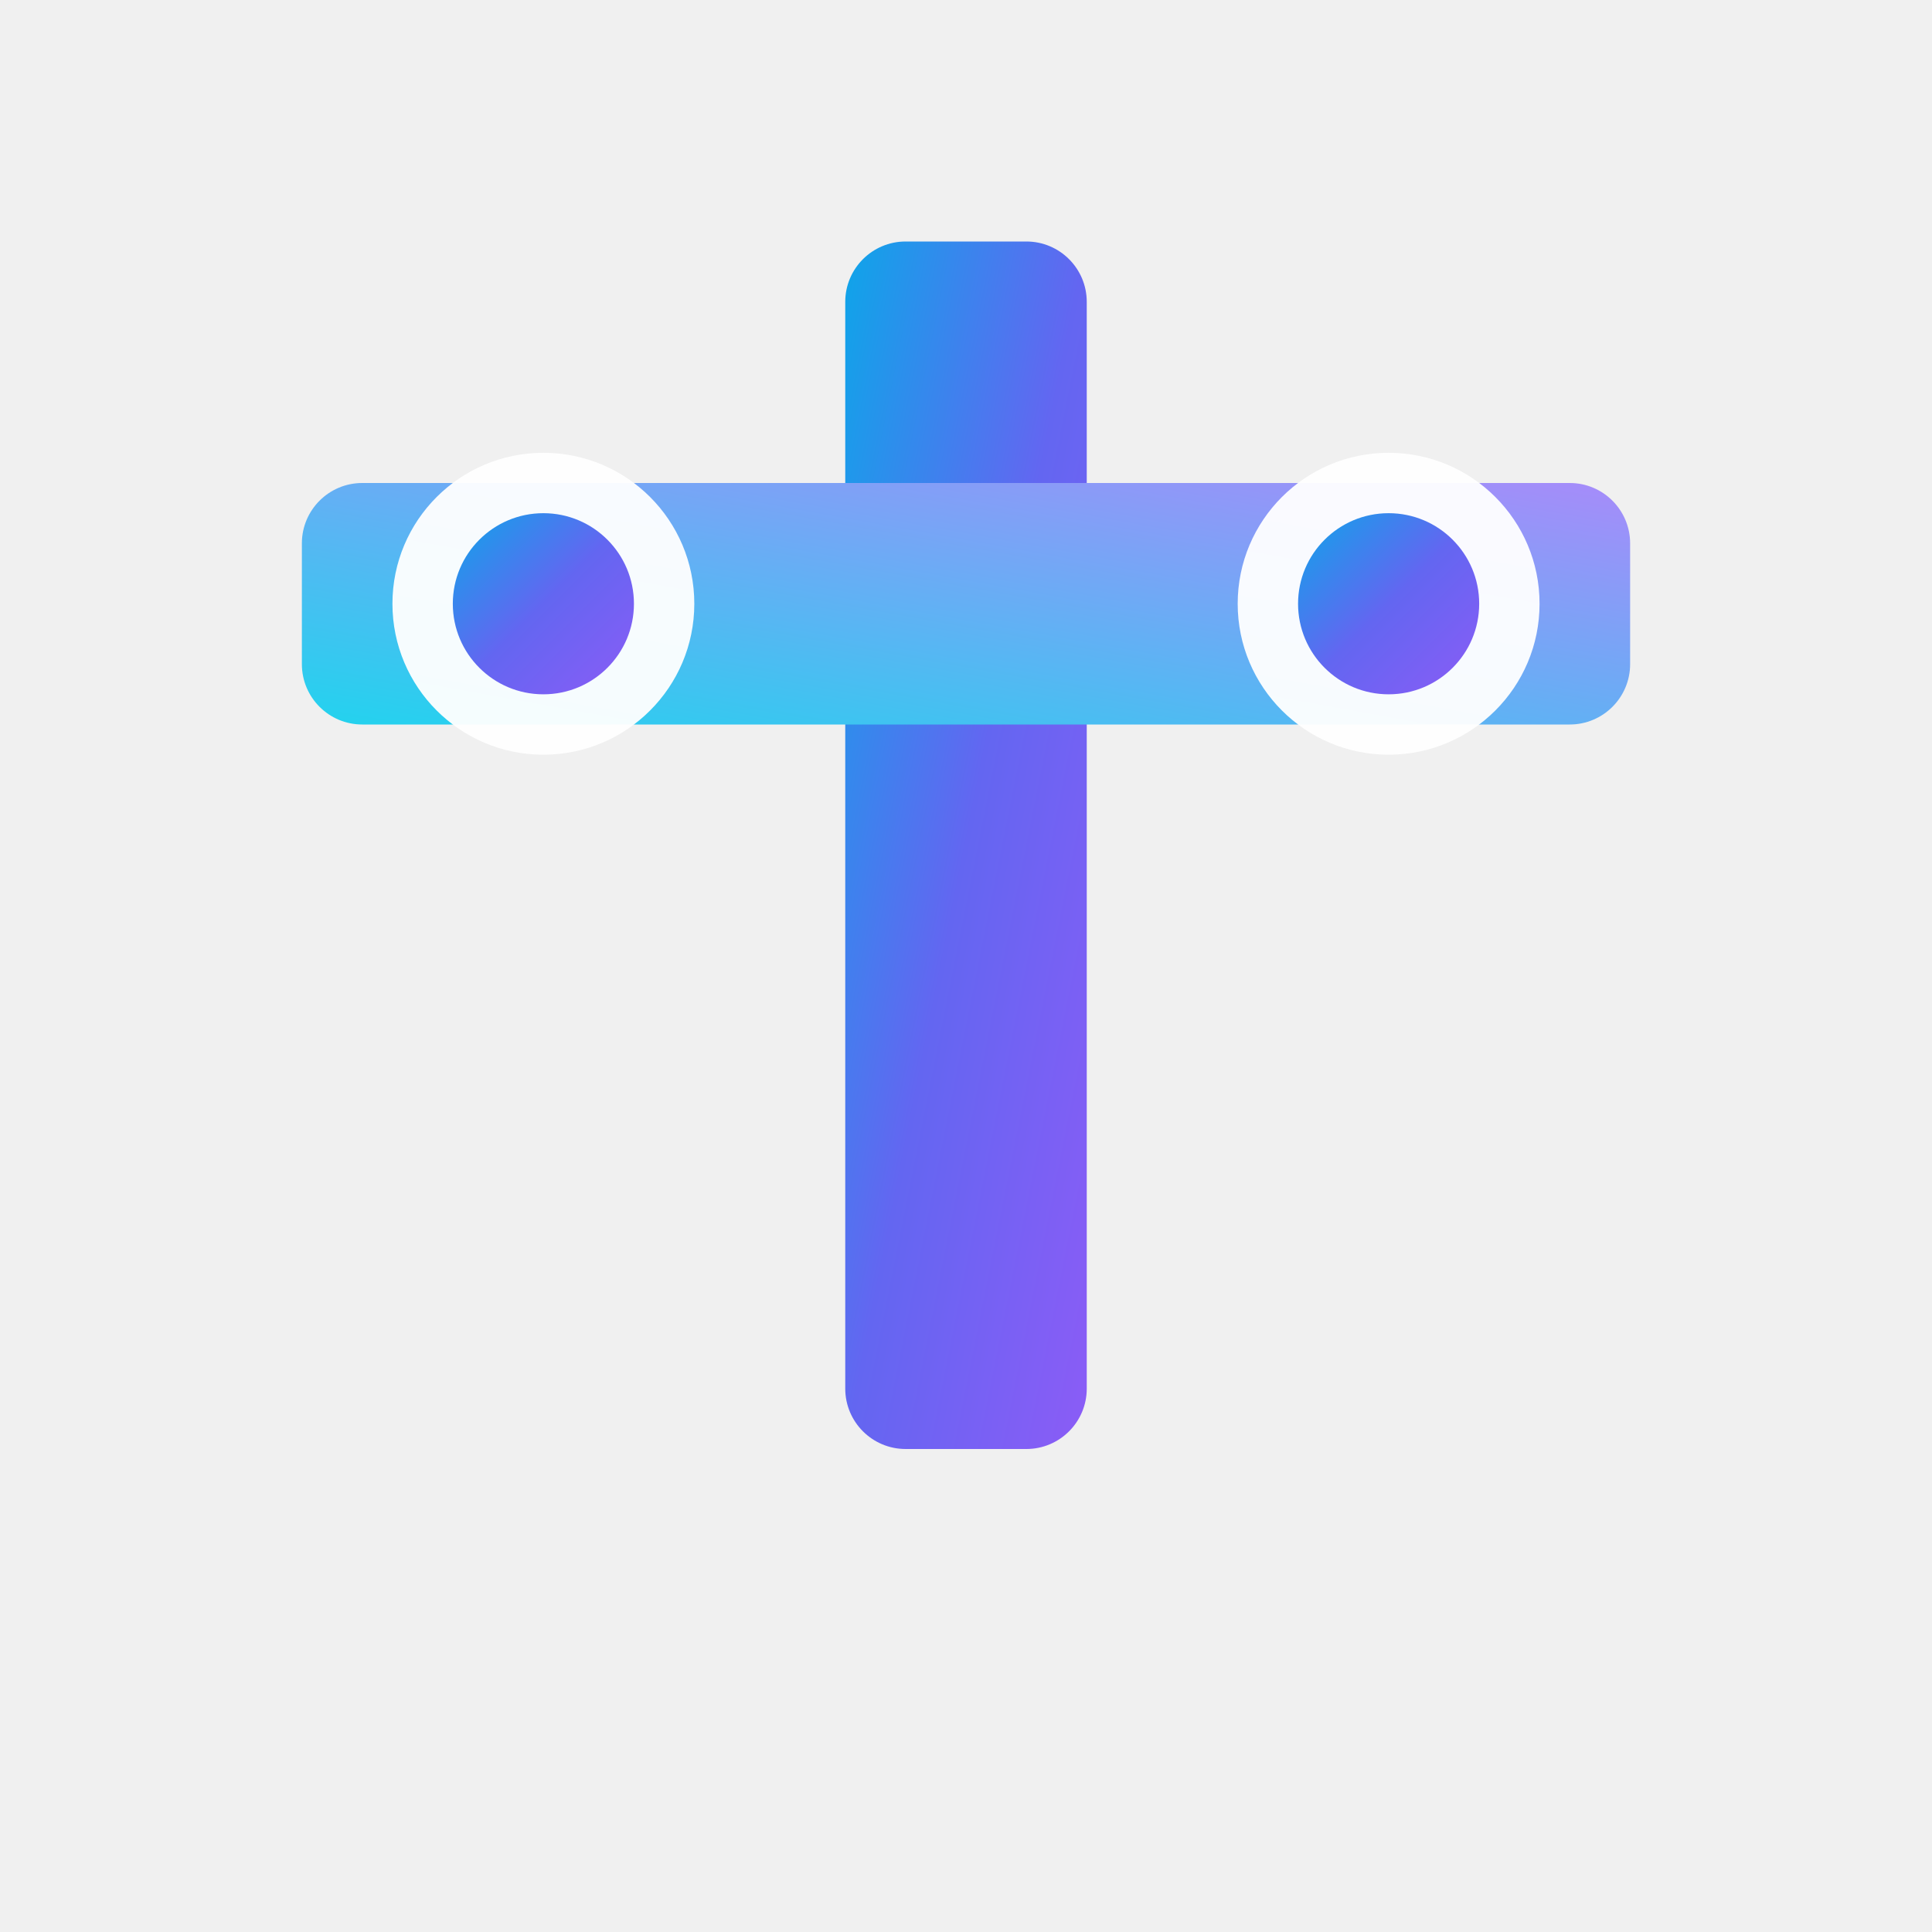
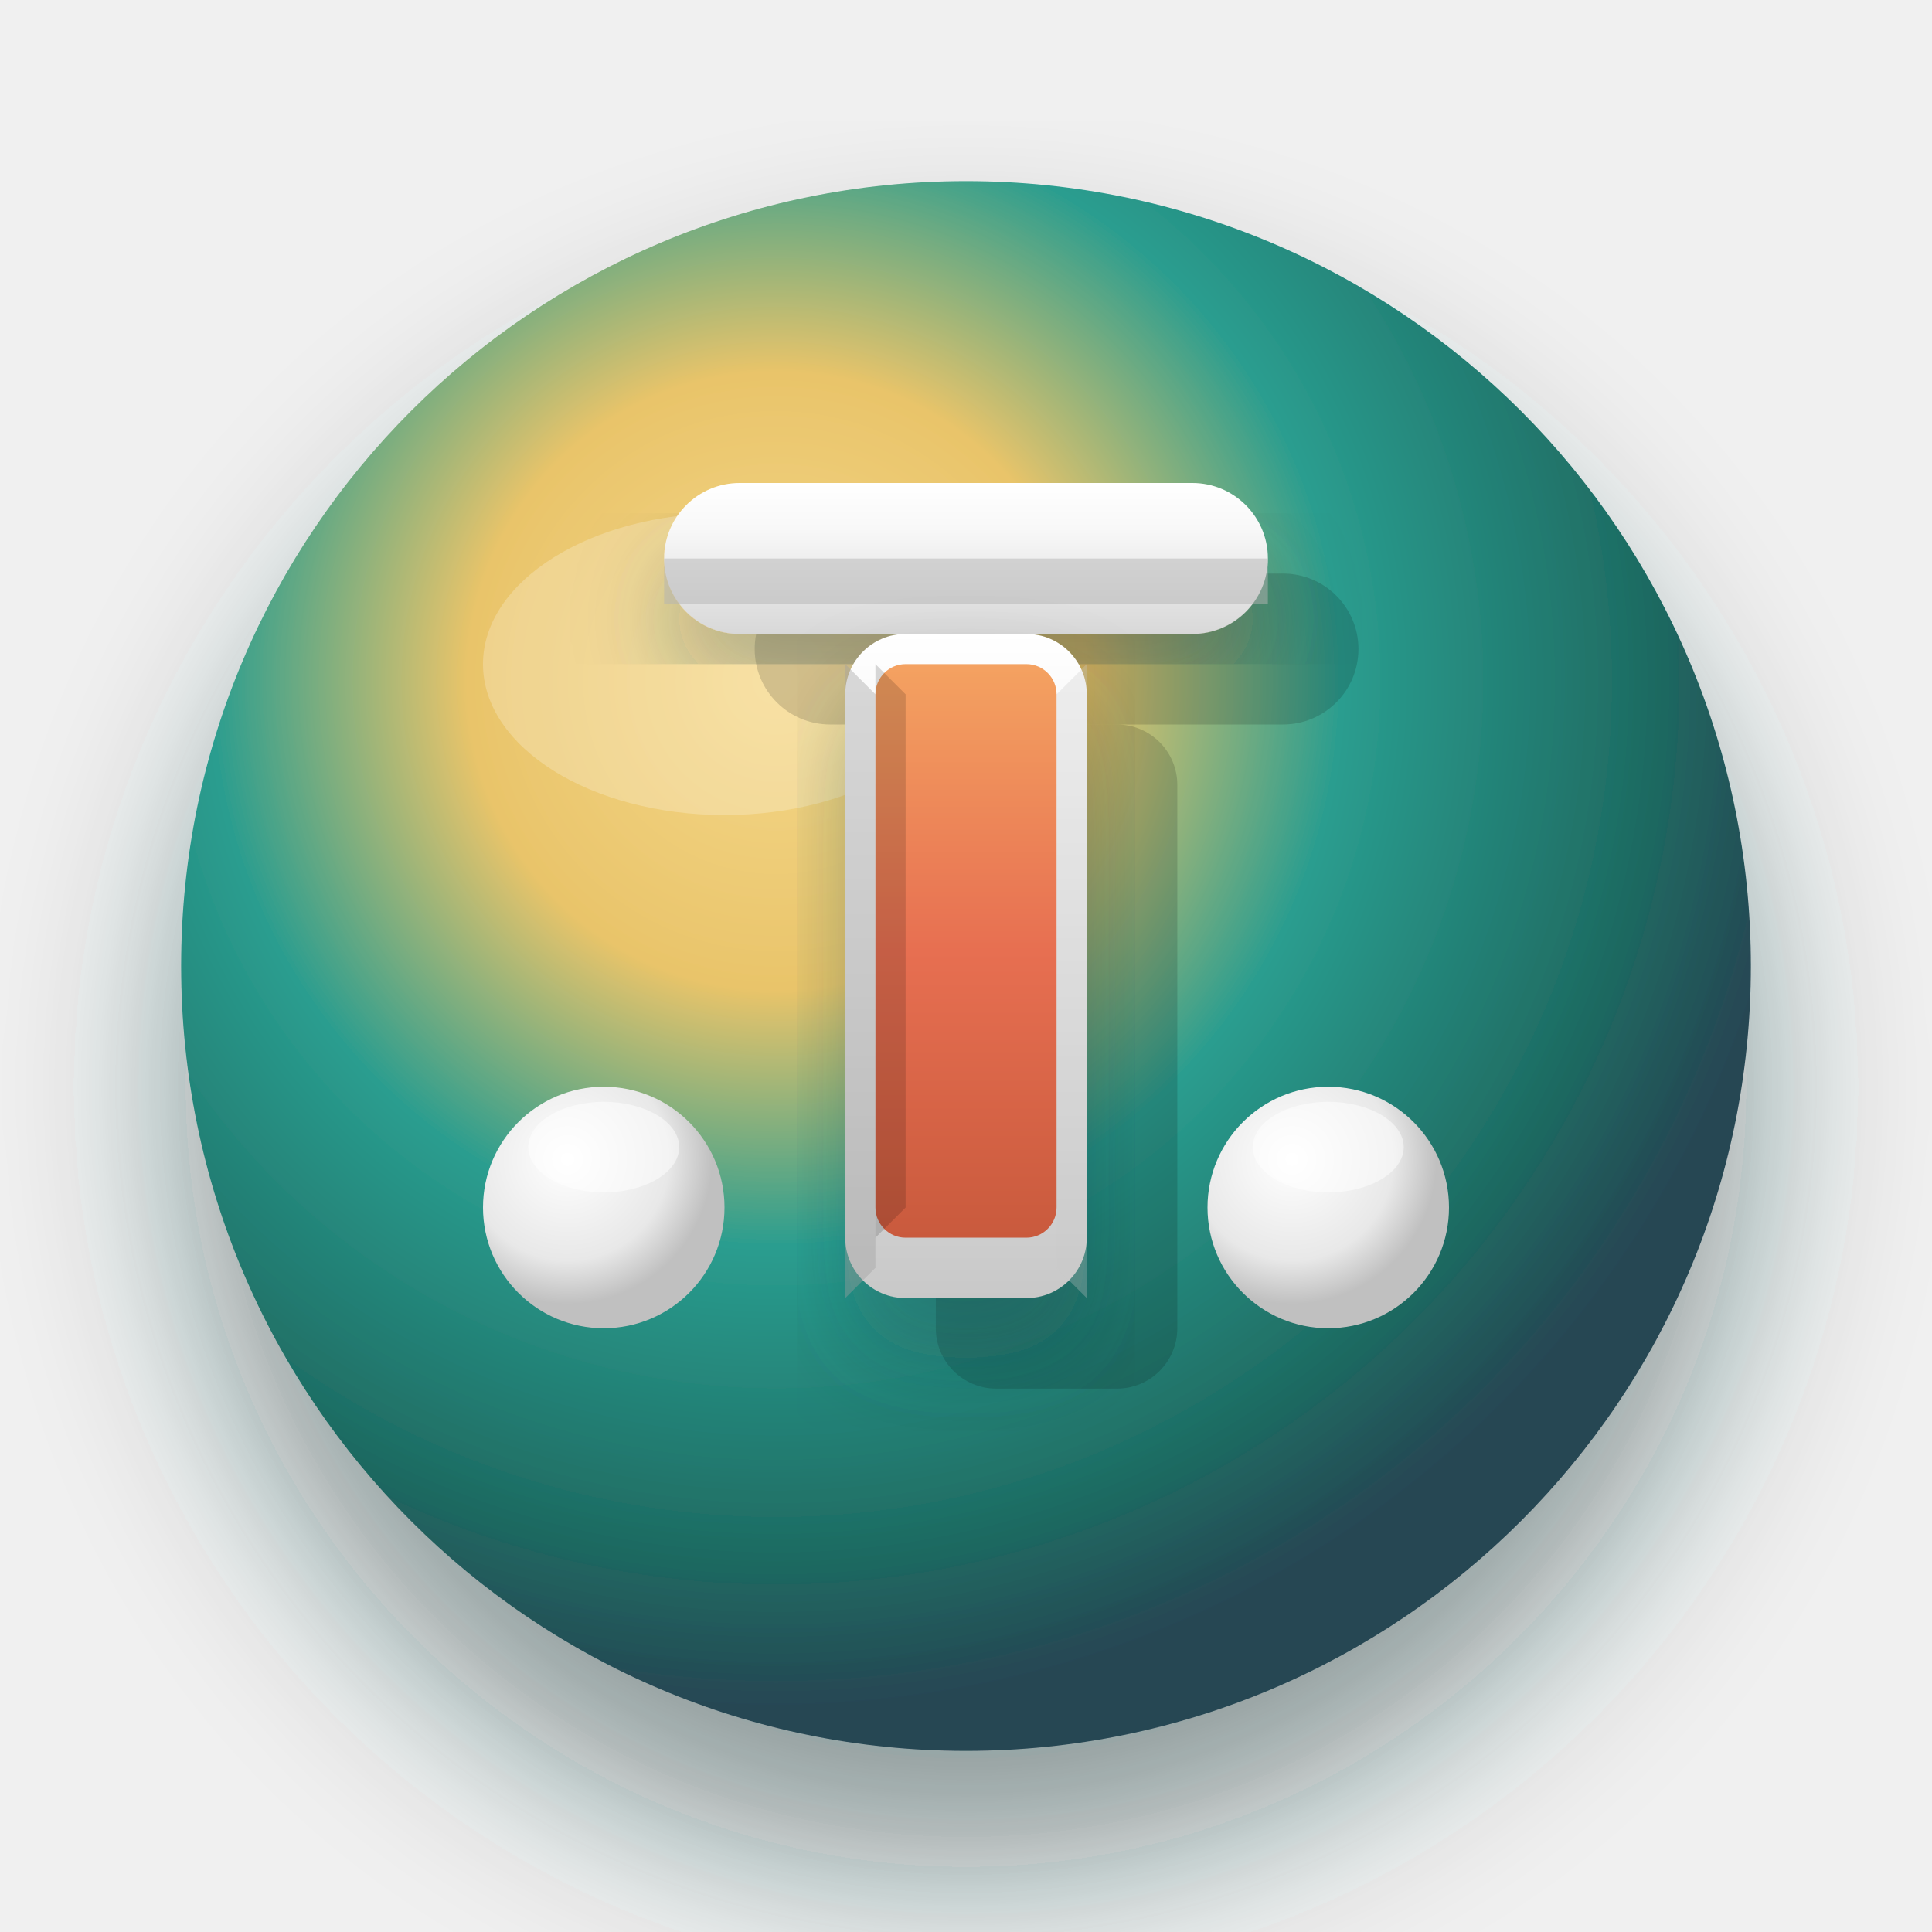
<svg xmlns="http://www.w3.org/2000/svg" viewBox="0 0 64 64" aria-hidden="true" role="img">
  <defs>
-     <linearGradient id="trutim-grad" x1="0%" y1="0%" x2="100%" y2="100%">
-       <stop offset="0%" stop-color="#0ea5e9" />
-       <stop offset="50%" stop-color="#6366f1" />
-       <stop offset="100%" stop-color="#8b5cf6" />
+     <radialGradient id="trutim-sphere" cx="38%" cy="32%" r="65%">
+       <stop offset="0%" stop-color="#f5d88a" />
+       <stop offset="30%" stop-color="#E9C46A" />
+       <stop offset="55%" stop-color="#2A9D8F" />
+       <stop offset="85%" stop-color="#1e6b62" />
+       <stop offset="100%" stop-color="#264653" />
+     </radialGradient>
+     <linearGradient id="t-top-3d" x1="0%" y1="0%" x2="0%" y2="100%">
+       <stop offset="0%" stop-color="#ffffff" />
+       <stop offset="30%" stop-color="#f8f8f8" />
+       <stop offset="100%" stop-color="#d8d8d8" />
    </linearGradient>
-     <linearGradient id="trutim-grad-accent" x1="0%" y1="100%" x2="100%" y2="0%">
-       <stop offset="0%" stop-color="#22d3ee" />
-       <stop offset="100%" stop-color="#a78bfa" />
+     <linearGradient id="t-stem-3d" x1="0%" y1="0%" x2="0%" y2="100%">
+       <stop offset="0%" stop-color="#ffffff" />
+       <stop offset="20%" stop-color="#f5f5f5" />
+       <stop offset="100%" stop-color="#c8c8c8" />
    </linearGradient>
+     <linearGradient id="accent-3d" x1="0%" y1="0%" x2="0%" y2="100%">
+       <stop offset="0%" stop-color="#F4A261" />
+       <stop offset="50%" stop-color="#E76F51" />
+       <stop offset="100%" stop-color="#c95a3d" />
+     </linearGradient>
+     <radialGradient id="dot-sphere" cx="35%" cy="30%" r="60%">
+       <stop offset="0%" stop-color="#ffffff" />
+       <stop offset="70%" stop-color="#e8e8e8" />
+       <stop offset="100%" stop-color="#c0c0c0" />
+     </radialGradient>
+     <filter id="trutim-shadow-3d" x="-25%" y="-25%" width="150%" height="150%">
+       <feDropShadow dx="0" dy="4" stdDeviation="3" flood-color="#1a3d38" flood-opacity="0.45" />
+     </filter>
+     <filter id="t-shadow" x="-20%" y="-20%" width="140%" height="140%">
+       <feDropShadow dx="0" dy="2" stdDeviation="1.5" flood-color="#264653" flood-opacity="0.3" />
+     </filter>
  </defs>
-   <rect x="28" y="8" width="8" height="40" rx="2" fill="url(#trutim-grad)" />
-   <rect x="10" y="16" width="44" height="8" rx="2" fill="url(#trutim-grad-accent)" />
-   <circle cx="18" cy="20" r="5" fill="white" opacity="0.95" />
-   <circle cx="18" cy="20" r="3" fill="url(#trutim-grad)" />
-   <circle cx="46" cy="20" r="5" fill="white" opacity="0.95" />
-   <circle cx="46" cy="20" r="3" fill="url(#trutim-grad)" />
+   <circle cx="32" cy="32" r="26" fill="url(#trutim-sphere)" filter="url(#trutim-shadow-3d)" />
+   <ellipse cx="24" cy="22" rx="8" ry="5" fill="rgba(255,255,255,0.25)" opacity="0.9" />
+   <rect x="23" y="17" width="20" height="5" rx="2.5" fill="rgba(0,0,0,0.15)" transform="translate(2,2)" />
+   <rect x="29" y="22" width="8" height="22" rx="2" fill="rgba(0,0,0,0.15)" transform="translate(2,2)" />
+   <rect x="22" y="16" width="20" height="5" rx="2.5" fill="url(#t-top-3d)" filter="url(#t-shadow)" />
+   <path d="M22 18.5 L22 20 L42 20 L42 18.5 Z" fill="rgba(180,180,180,0.5)" />
+   <rect x="28" y="21" width="8" height="22" rx="2" fill="url(#t-stem-3d)" filter="url(#t-shadow)" />
+   <path d="M28 22 L29 23 L29 42 L28 43 Z" fill="rgba(160,160,160,0.4)" />
+   <path d="M36 22 L35 23 L35 42 L36 43 Z" fill="rgba(200,200,200,0.3)" />
+   <rect x="29" y="22" width="6" height="19" rx="1" fill="url(#accent-3d)" />
+   <path d="M29 22 L30 23 L30 40 L29 41 Z" fill="rgba(0,0,0,0.15)" />
+   <circle cx="20" cy="40" r="4" fill="url(#dot-sphere)" />
+   <ellipse cx="20" cy="38" rx="2.5" ry="1.5" fill="rgba(255,255,255,0.5)" />
+   <circle cx="44" cy="40" r="4" fill="url(#dot-sphere)" />
+   <ellipse cx="44" cy="38" rx="2.5" ry="1.5" fill="rgba(255,255,255,0.5)" />
</svg>
